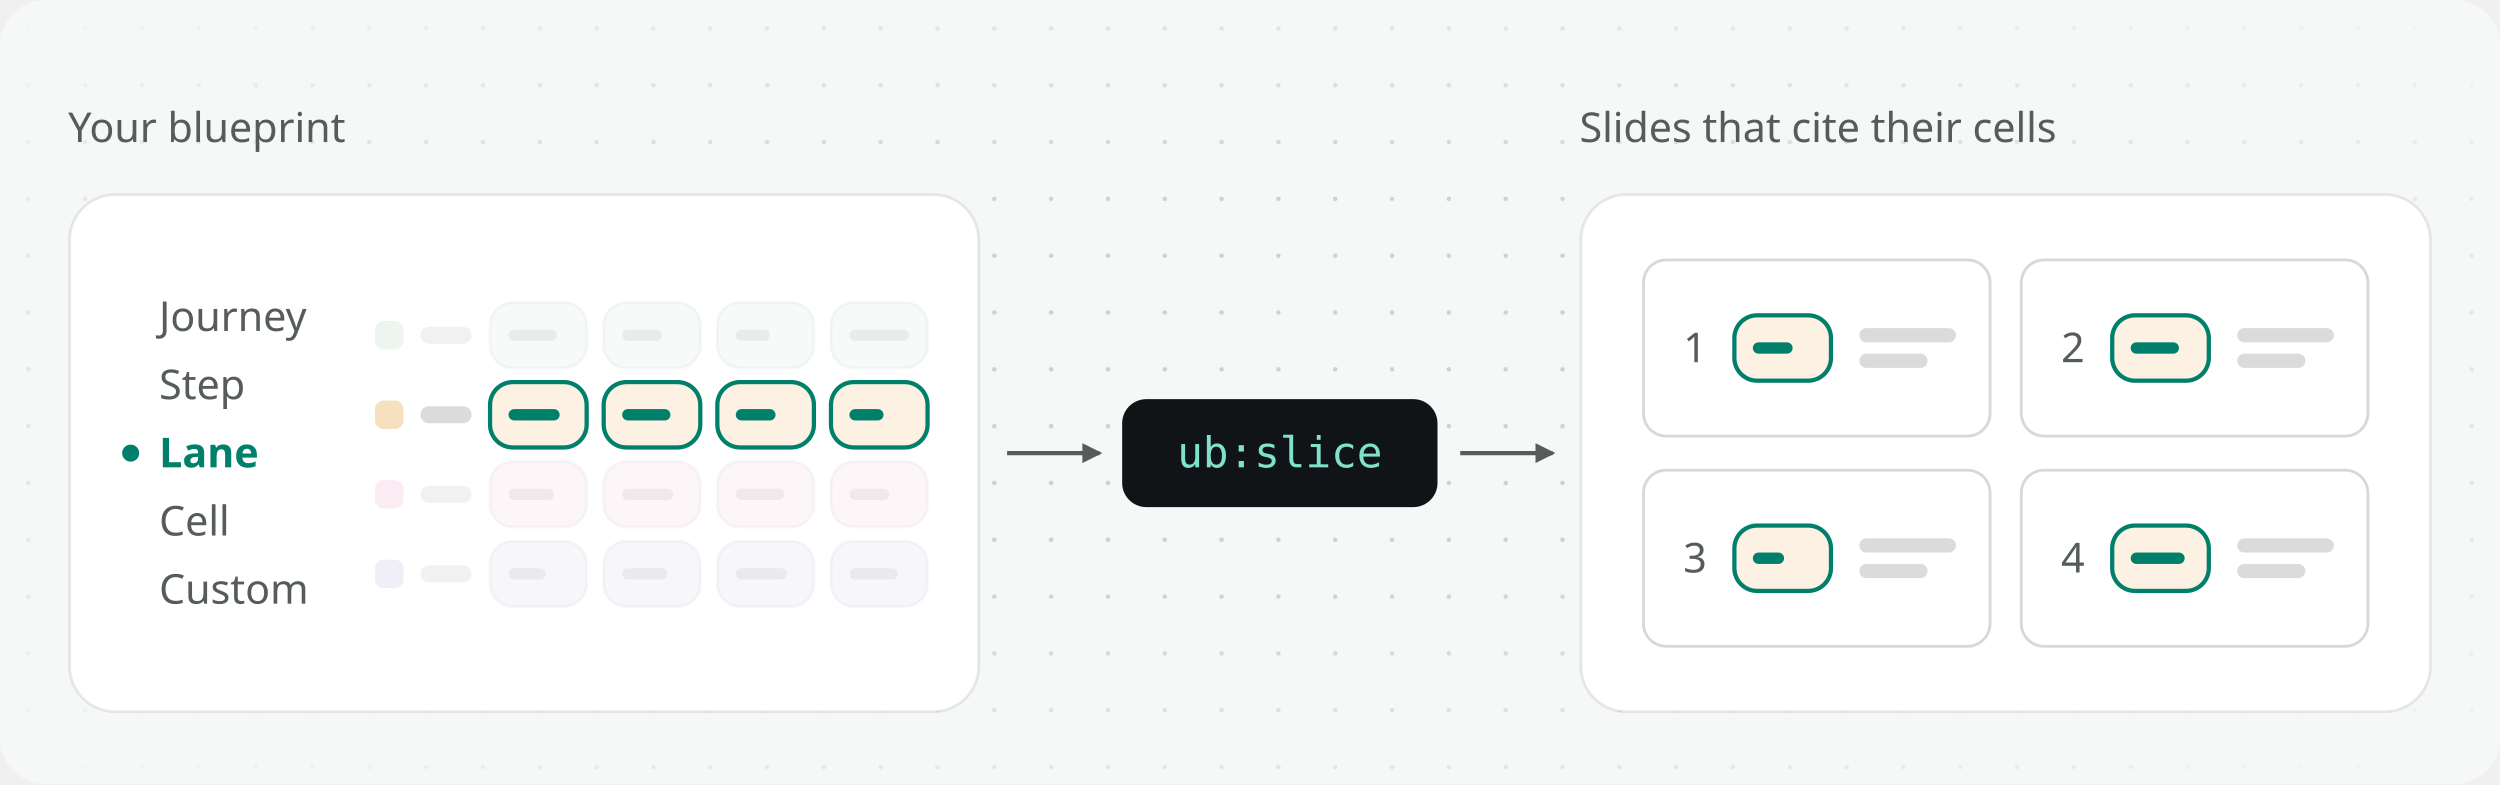
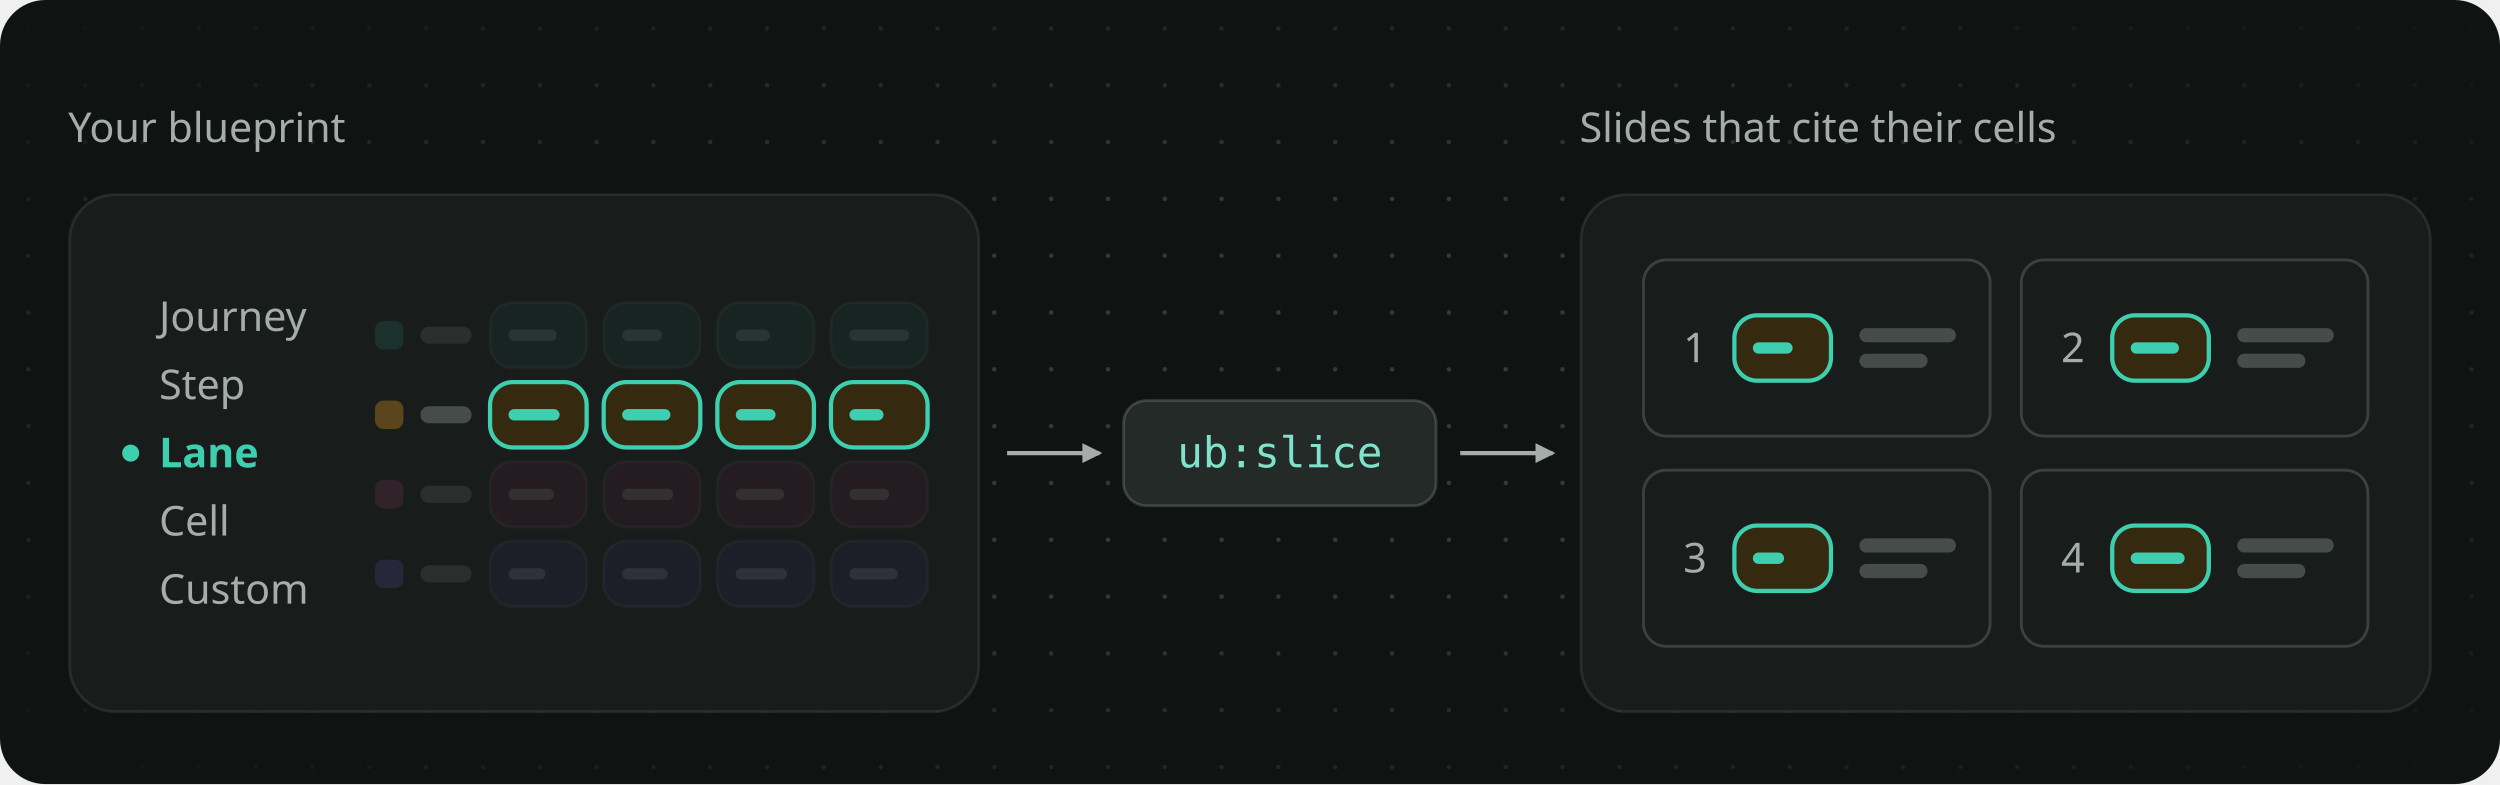
<svg xmlns="http://www.w3.org/2000/svg" viewBox="0 0 880 276" font-family="'Ubuntu Sans', system-ui, sans-serif">
  <style>
-     .plate { fill: #f6f8f7; }
-     .dot { fill: #151a18; fill-opacity: 0.17; }
-     .card { fill: #ffffff; stroke: #151a18; stroke-opacity: 0.09; }
-     .card-dash { fill: #ffffff; stroke: #151a18; stroke-opacity: 0.34; stroke-dasharray: 4 4; }
-     .card-focus { fill: #ffffff; stroke: #00806a; stroke-width: 1.5; }
-     .title { font-size: 15px; font-weight: 600; fill: #151a18; }
-     .label { font-size: 14.5px; fill: #565c5a; }
-     .label-teal { font-size: 14.5px; font-weight: 600; fill: #00806a; }
-     .strong { font-size: 14.5px; font-weight: 600; fill: #151a18; }
-     .flow { stroke: #565c5a; stroke-width: 1.5; fill: none; }
-     .flow-head { fill: #565c5a; }
-     .trace { stroke: #00806a; stroke-width: 1.5; fill: none; }
-     .trace-dash { stroke: #00806a; stroke-width: 1.5; fill: none; stroke-dasharray: 4 4; }
-     .trace-head { fill: #00806a; }
-     .skel { fill: #151a18; fill-opacity: 0.16; }
-     .skel-teal { fill: #00806a; }
-     .cell { stroke: #151a18; stroke-opacity: 0.09; }
-     .cell-dash { fill: none; stroke: #151a18; stroke-opacity: 0.34; stroke-dasharray: 3 3; }
-     .cell-focus { stroke: #00806a; stroke-opacity: 1; stroke-width: 1.5; }
-     .cell-focus-dash { stroke: #00806a; stroke-opacity: 1; stroke-width: 1.5; stroke-dasharray: 3 3; }
-     .cell-stale { fill: #fff4e0; stroke: #b45309; stroke-width: 1.25; }
-     .skel-stale { fill: #b45309; fill-opacity: 0.55; }
-     .flag { fill: #00806a; stroke: #ffffff; stroke-width: 2; }
+     .plate { fill: #0f1412; }
+     .dot { fill: #ebf0ee; fill-opacity: 0.17; }
+     .card { fill: #181d1b; stroke: #ebf0ee; stroke-opacity: 0.09; }
+     .card-dash { fill: #181d1b; stroke: #ebf0ee; stroke-opacity: 0.34; stroke-dasharray: 4 4; }
+     .card-focus { fill: #181d1b; stroke: #3ecfb0; stroke-width: 1.5; }
+     .title { font-size: 15px; font-weight: 600; fill: #ebf0ee; }
+     .label { font-size: 14.5px; fill: #a6acaa; }
+     .label-teal { font-size: 14.5px; font-weight: 600; fill: #3ecfb0; }
+     .strong { font-size: 14.5px; font-weight: 600; fill: #ebf0ee; }
+     .flow { stroke: #a6acaa; stroke-width: 1.5; fill: none; }
+     .flow-head { fill: #a6acaa; }
+     .trace { stroke: #3ecfb0; stroke-width: 1.5; fill: none; }
+     .trace-dash { stroke: #3ecfb0; stroke-width: 1.5; fill: none; stroke-dasharray: 4 4; }
+     .trace-head { fill: #3ecfb0; }
+     .skel { fill: #ebf0ee; fill-opacity: 0.22; }
+     .skel-teal { fill: #3ecfb0; }
+     .cell { stroke: #ebf0ee; stroke-opacity: 0.09; }
+     .cell-dash { fill: none; stroke: #ebf0ee; stroke-opacity: 0.34; stroke-dasharray: 3 3; }
+     .cell-focus { stroke: #3ecfb0; stroke-opacity: 1; stroke-width: 1.5; }
+     .cell-focus-dash { stroke: #3ecfb0; stroke-opacity: 1; stroke-width: 1.5; stroke-dasharray: 3 3; }
+     .cell-stale { fill: #33260f; stroke: #fbbf6a; stroke-width: 1.25; }
+     .skel-stale { fill: #fbbf6a; fill-opacity: 0.55; }
+     .flag { fill: #3ecfb0; stroke: #181d1b; stroke-width: 2; }
    .faded { opacity: 0.4; }
-     .rule { stroke: #151a18; stroke-opacity: 0.09; }
-     .tile { fill: #f6f8f7; stroke: #151a18; stroke-opacity: 0.09; }
-     .glyph { fill: none; stroke: #565c5a; stroke-width: 1.5; stroke-linecap: round; stroke-linejoin: round; }
-     .raised { fill: #ffffff; stroke: #151a18; stroke-opacity: 0.17; }
-     .tag { fill: #ffffff; stroke: #151a18; stroke-opacity: 0.17; }
-     .term { fill: #101417; stroke: #101417; }
+     .rule { stroke: #ebf0ee; stroke-opacity: 0.09; }
+     .tile { fill: #0f1412; stroke: #ebf0ee; stroke-opacity: 0.09; }
+     .glyph { fill: none; stroke: #a6acaa; stroke-width: 1.5; stroke-linecap: round; stroke-linejoin: round; }
+     .raised { fill: #181d1b; stroke: #ebf0ee; stroke-opacity: 0.17; }
+     .tag { fill: #181d1b; stroke: #ebf0ee; stroke-opacity: 0.17; }
+     .term { fill: #232a28; stroke: #ebf0ee; stroke-opacity: 0.17; }
    .term-key { font-family: 'Ubuntu Sans Mono', ui-monospace, SFMono-Regular, Menlo, monospace; font-size: 15px; font-weight: 500; fill: #7fe3cc; }
-     .lane-c { fill: #e8f3ed; } .sq-c { fill: #cfe6d9; }
-     .lane-f { fill: #fdf1e3; } .sq-f { fill: #f6e0bd; }
-     .lane-b { fill: #fbe9f0; } .sq-b { fill: #f2cfdf; }
-     .lane-s { fill: #ecebf5; } .sq-s { fill: #d9d6ec; }
+     .lane-c { fill: #16302a; } .sq-c { fill: #235043; }
+     .lane-f { fill: #35290f; } .sq-f { fill: #5a451c; }
+     .lane-b { fill: #371b27; } .sq-b { fill: #5a2d40; }
+     .lane-s { fill: #24223d; } .sq-s { fill: #3b3866; }
  </style>
  <defs>
    <pattern id="grid" width="20" height="20" patternUnits="userSpaceOnUse">
      <circle class="dot" cx="10" cy="10" r="0.8" />
    </pattern>
    <radialGradient id="fade" cx="50%" cy="50%" r="70%">
      <stop offset="0.35" stop-color="#fff" />
      <stop offset="1" stop-color="#000" />
    </radialGradient>
    <mask id="fadeMask">
      <rect width="880" height="276" fill="url(#fade)" />
    </mask>
    <marker id="headMuted" markerWidth="8" markerHeight="8" refX="6" refY="4" orient="auto" markerUnits="userSpaceOnUse">
      <path class="flow-head" d="M0,0.5 L7,4 L0,7.5 Z" />
    </marker>
    <marker id="headTeal" markerWidth="8" markerHeight="8" refX="6" refY="4" orient="auto-start-reverse" markerUnits="userSpaceOnUse">
      <path class="trace-head" d="M0,0.5 L7,4 L0,7.5 Z" />
    </marker>
  </defs>
  <rect class="plate" width="880" height="276" rx="16" />
  <rect width="880" height="276" rx="16" fill="url(#grid)" mask="url(#fadeMask)" />
  <text class="label" x="24" y="50">Your blueprint</text>
  <rect class="card" x="24.5" y="68.5" width="320" height="182" rx="16" />
  <text class="label" x="56" y="116.5">Journey</text>
  <text class="label" x="56" y="140.5">Step</text>
  <circle class="skel-teal" cx="46" cy="159.5" r="3" />
  <text class="label-teal" x="56" y="164.5">Lane</text>
  <text class="label" x="56" y="188.5">Cell</text>
  <text class="label" x="56" y="212.5">Custom</text>
  <g class="faded">
    <rect class="sq-c" x="132" y="113" width="10" height="10" rx="3" />
    <rect class="skel" x="148" y="115" width="18" height="6" rx="3" />
    <rect class="lane-c cell" x="172.5" y="106.5" width="34" height="23" rx="8" />
    <rect class="skel" x="179" y="116" width="17" height="4" rx="2" />
    <rect class="lane-c cell" x="212.5" y="106.5" width="34" height="23" rx="8" />
    <rect class="skel" x="219" y="116" width="14" height="4" rx="2" />
    <rect class="lane-c cell" x="252.5" y="106.5" width="34" height="23" rx="8" />
    <rect class="skel" x="259" y="116" width="12" height="4" rx="2" />
    <rect class="lane-c cell" x="292.5" y="106.5" width="34" height="23" rx="8" />
    <rect class="skel" x="299" y="116" width="21" height="4" rx="2" />
  </g>
  <rect class="sq-f" x="132" y="141" width="10" height="10" rx="3" />
  <rect class="skel" x="148" y="143" width="18" height="6" rx="3" />
  <rect class="lane-f cell-focus" x="172.5" y="134.5" width="34" height="23" rx="8" />
  <rect class="skel-teal" x="179" y="144" width="18" height="4" rx="2" />
  <rect class="lane-f cell-focus" x="212.5" y="134.5" width="34" height="23" rx="8" />
  <rect class="skel-teal" x="219" y="144" width="17" height="4" rx="2" />
  <rect class="lane-f cell-focus" x="252.5" y="134.5" width="34" height="23" rx="8" />
  <rect class="skel-teal" x="259" y="144" width="14" height="4" rx="2" />
  <rect class="lane-f cell-focus" x="292.5" y="134.5" width="34" height="23" rx="8" />
  <rect class="skel-teal" x="299" y="144" width="12" height="4" rx="2" />
  <g class="faded">
    <rect class="sq-b" x="132" y="169" width="10" height="10" rx="3" />
    <rect class="skel" x="148" y="171" width="18" height="6" rx="3" />
    <rect class="lane-b cell" x="172.5" y="162.5" width="34" height="23" rx="8" />
    <rect class="skel" x="179" y="172" width="16" height="4" rx="2" />
    <rect class="lane-b cell" x="212.5" y="162.5" width="34" height="23" rx="8" />
    <rect class="skel" x="219" y="172" width="18" height="4" rx="2" />
    <rect class="lane-b cell" x="252.5" y="162.5" width="34" height="23" rx="8" />
    <rect class="skel" x="259" y="172" width="17" height="4" rx="2" />
    <rect class="lane-b cell" x="292.5" y="162.5" width="34" height="23" rx="8" />
    <rect class="skel" x="299" y="172" width="14" height="4" rx="2" />
  </g>
  <g class="faded">
    <rect class="sq-s" x="132" y="197" width="10" height="10" rx="3" />
    <rect class="skel" x="148" y="199" width="18" height="6" rx="3" />
    <rect class="lane-s cell" x="172.5" y="190.5" width="34" height="23" rx="8" />
    <rect class="skel" x="179" y="200" width="13" height="4" rx="2" />
    <rect class="lane-s cell" x="212.5" y="190.5" width="34" height="23" rx="8" />
    <rect class="skel" x="219" y="200" width="16" height="4" rx="2" />
    <rect class="lane-s cell" x="252.5" y="190.5" width="34" height="23" rx="8" />
    <rect class="skel" x="259" y="200" width="18" height="4" rx="2" />
    <rect class="lane-s cell" x="292.5" y="190.5" width="34" height="23" rx="8" />
    <rect class="skel" x="299" y="200" width="17" height="4" rx="2" />
  </g>
  <path class="flow" d="M354.5,159.5 H387" marker-end="url(#headMuted)" />
  <rect class="term" x="395.5" y="141" width="110" height="37" rx="8" />
  <text class="term-key" x="450.5" y="164.5" text-anchor="middle">ub:slice</text>
  <path class="flow" d="M514,159.5 H546.5" marker-end="url(#headMuted)" />
  <text class="label" x="556" y="50">Slides that cite their cells</text>
  <rect class="card" x="556.5" y="68.5" width="299" height="182" rx="16" />
  <rect class="raised" x="578.5" y="91.5" width="122" height="62" rx="8" />
  <text class="label" x="592.5" y="127.5">1</text>
  <rect class="lane-f cell-focus" x="610.5" y="111" width="34" height="23" rx="8" />
  <rect class="skel-teal" x="617" y="120.5" width="14" height="4" rx="2" />
  <rect class="skel" x="654.5" y="115.5" width="34" height="5" rx="2.5" />
  <rect class="skel" x="654.5" y="124.5" width="24" height="5" rx="2.5" />
  <rect class="raised" x="711.5" y="91.5" width="122" height="62" rx="8" />
  <text class="label" x="725.5" y="127.5">2</text>
  <rect class="lane-f cell-focus" x="743.5" y="111" width="34" height="23" rx="8" />
  <rect class="skel-teal" x="750" y="120.5" width="17" height="4" rx="2" />
  <rect class="skel" x="787.5" y="115.5" width="34" height="5" rx="2.5" />
  <rect class="skel" x="787.5" y="124.5" width="24" height="5" rx="2.5" />
  <rect class="raised" x="578.5" y="165.5" width="122" height="62" rx="8" />
  <text class="label" x="592.5" y="201.5">3</text>
  <rect class="lane-f cell-focus" x="610.5" y="185" width="34" height="23" rx="8" />
  <rect class="skel-teal" x="617" y="194.5" width="11" height="4" rx="2" />
  <rect class="skel" x="654.5" y="189.5" width="34" height="5" rx="2.5" />
  <rect class="skel" x="654.5" y="198.5" width="24" height="5" rx="2.5" />
  <rect class="raised" x="711.5" y="165.5" width="122" height="62" rx="8" />
  <text class="label" x="725.5" y="201.5">4</text>
  <rect class="lane-f cell-focus" x="743.5" y="185" width="34" height="23" rx="8" />
  <rect class="skel-teal" x="750" y="194.5" width="19" height="4" rx="2" />
  <rect class="skel" x="787.5" y="189.5" width="34" height="5" rx="2.5" />
  <rect class="skel" x="787.5" y="198.5" width="24" height="5" rx="2.5" />
</svg>
